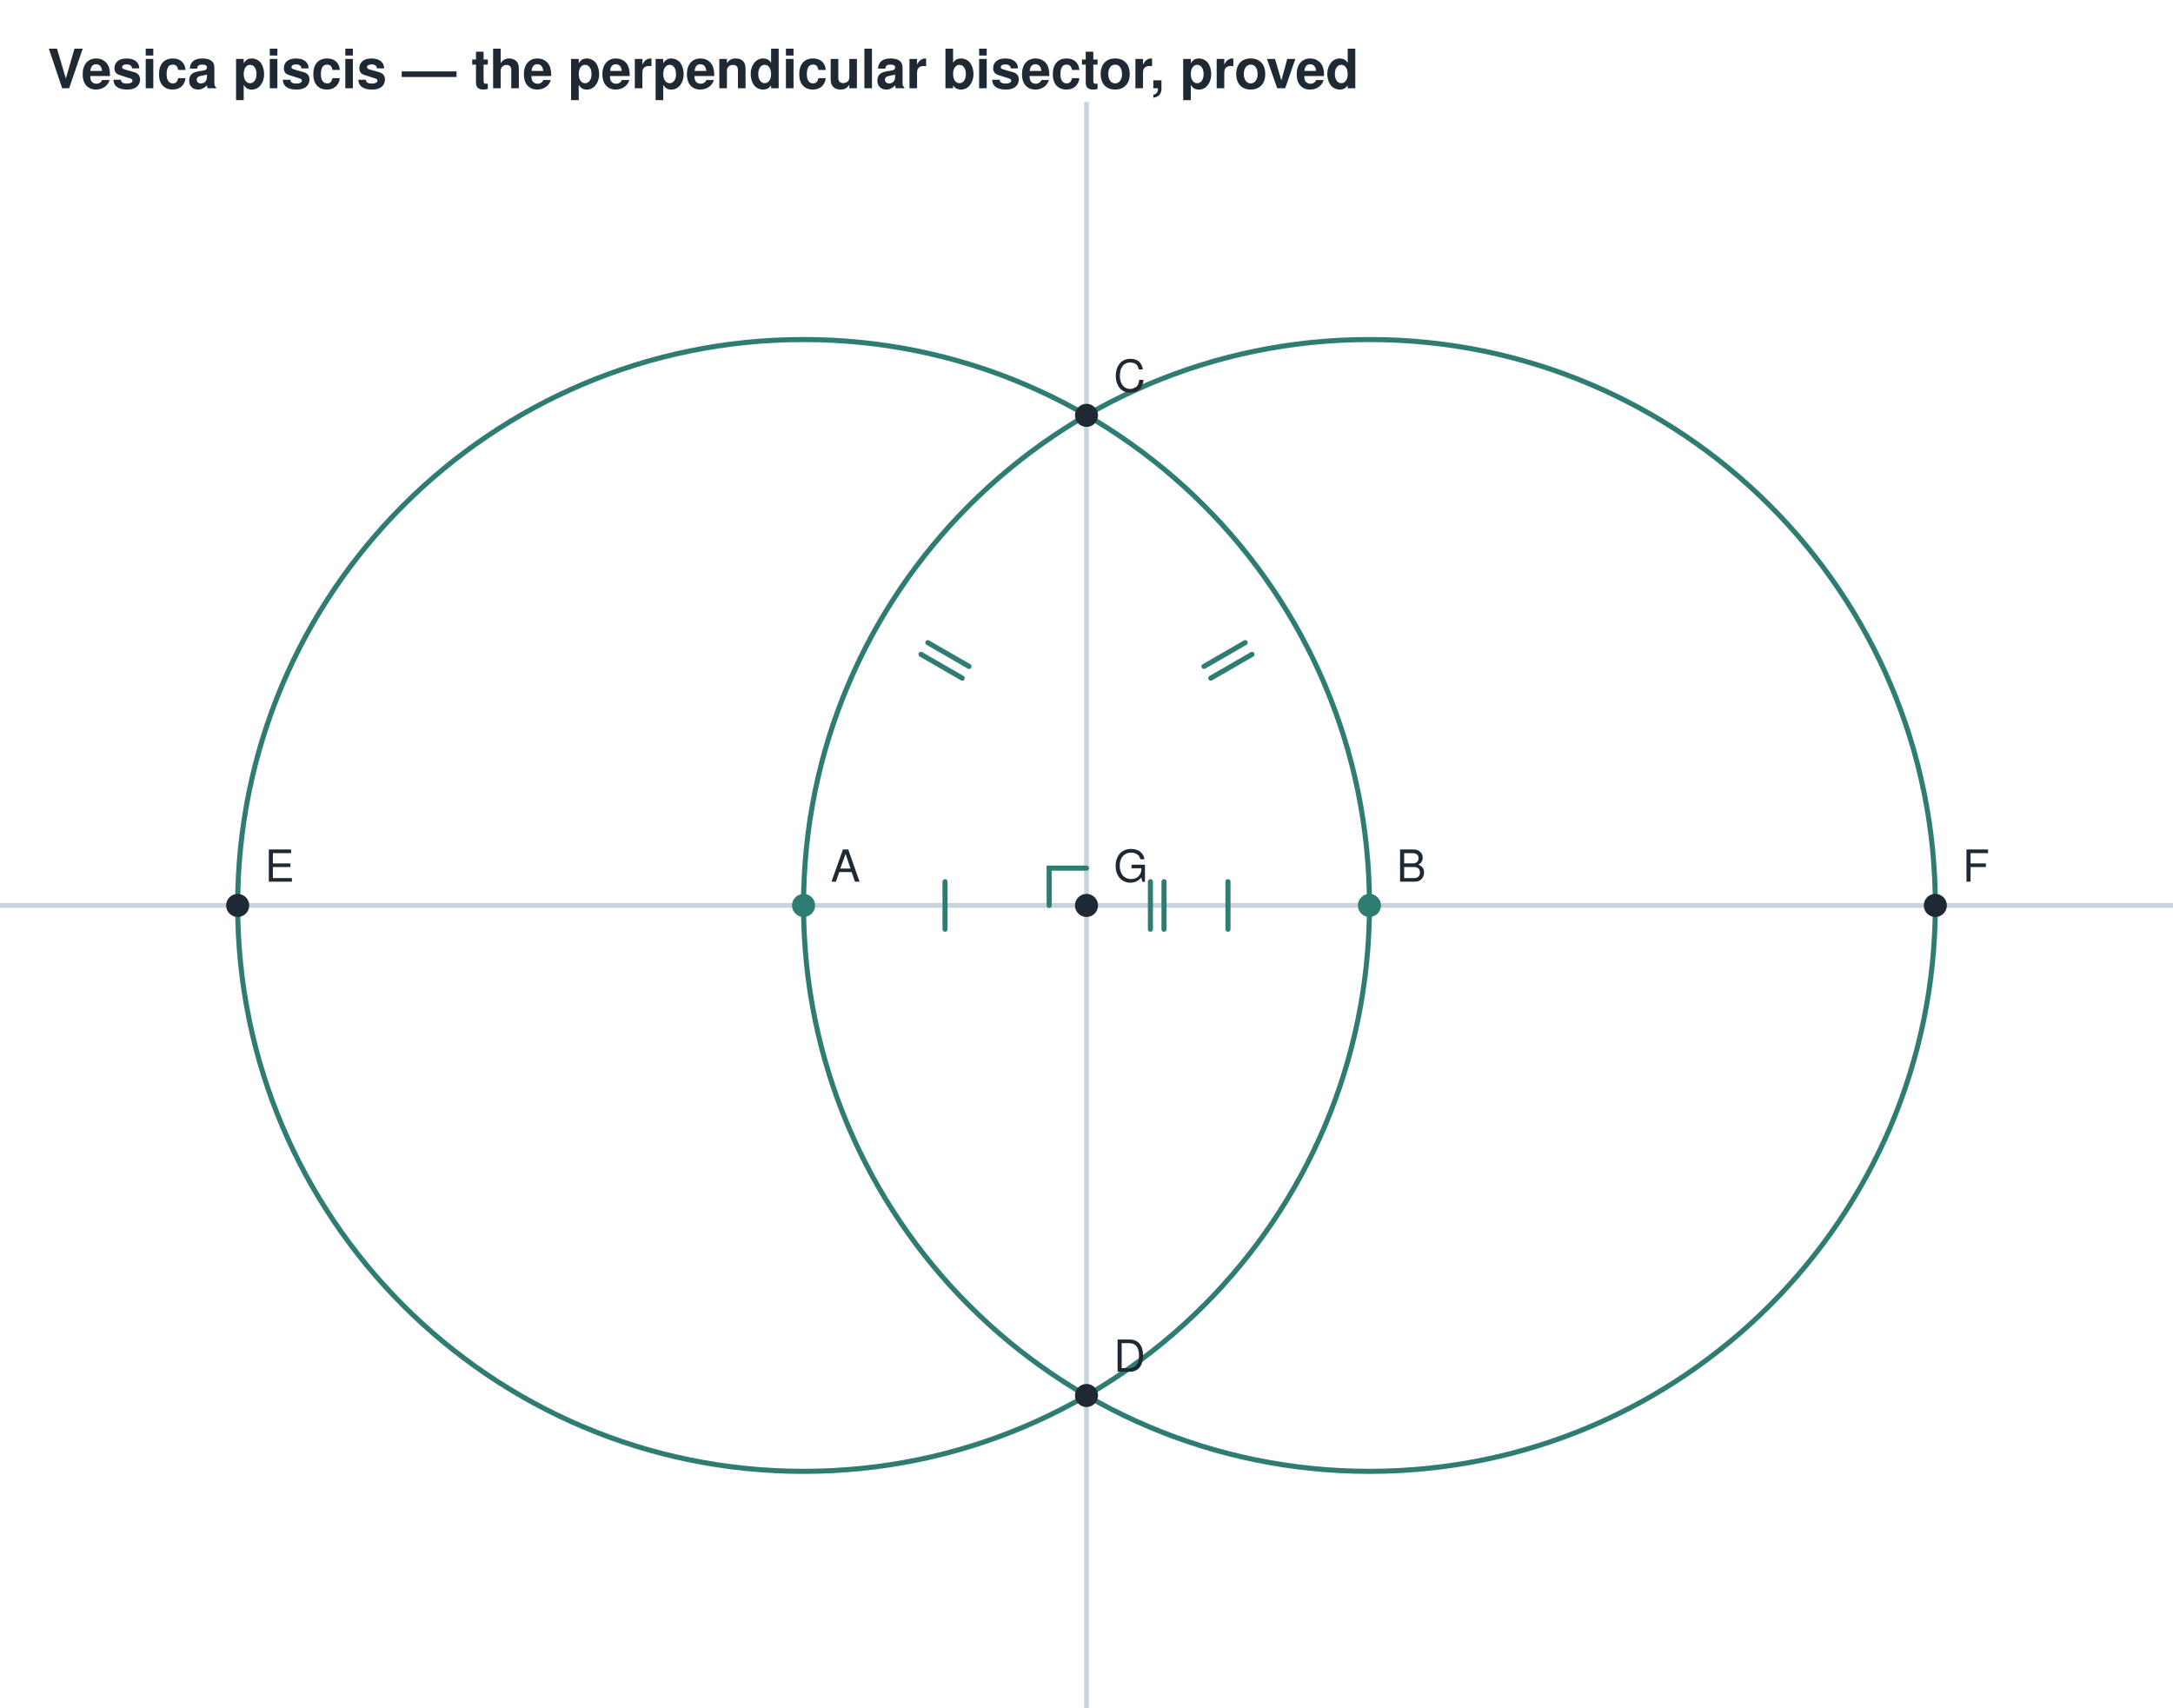
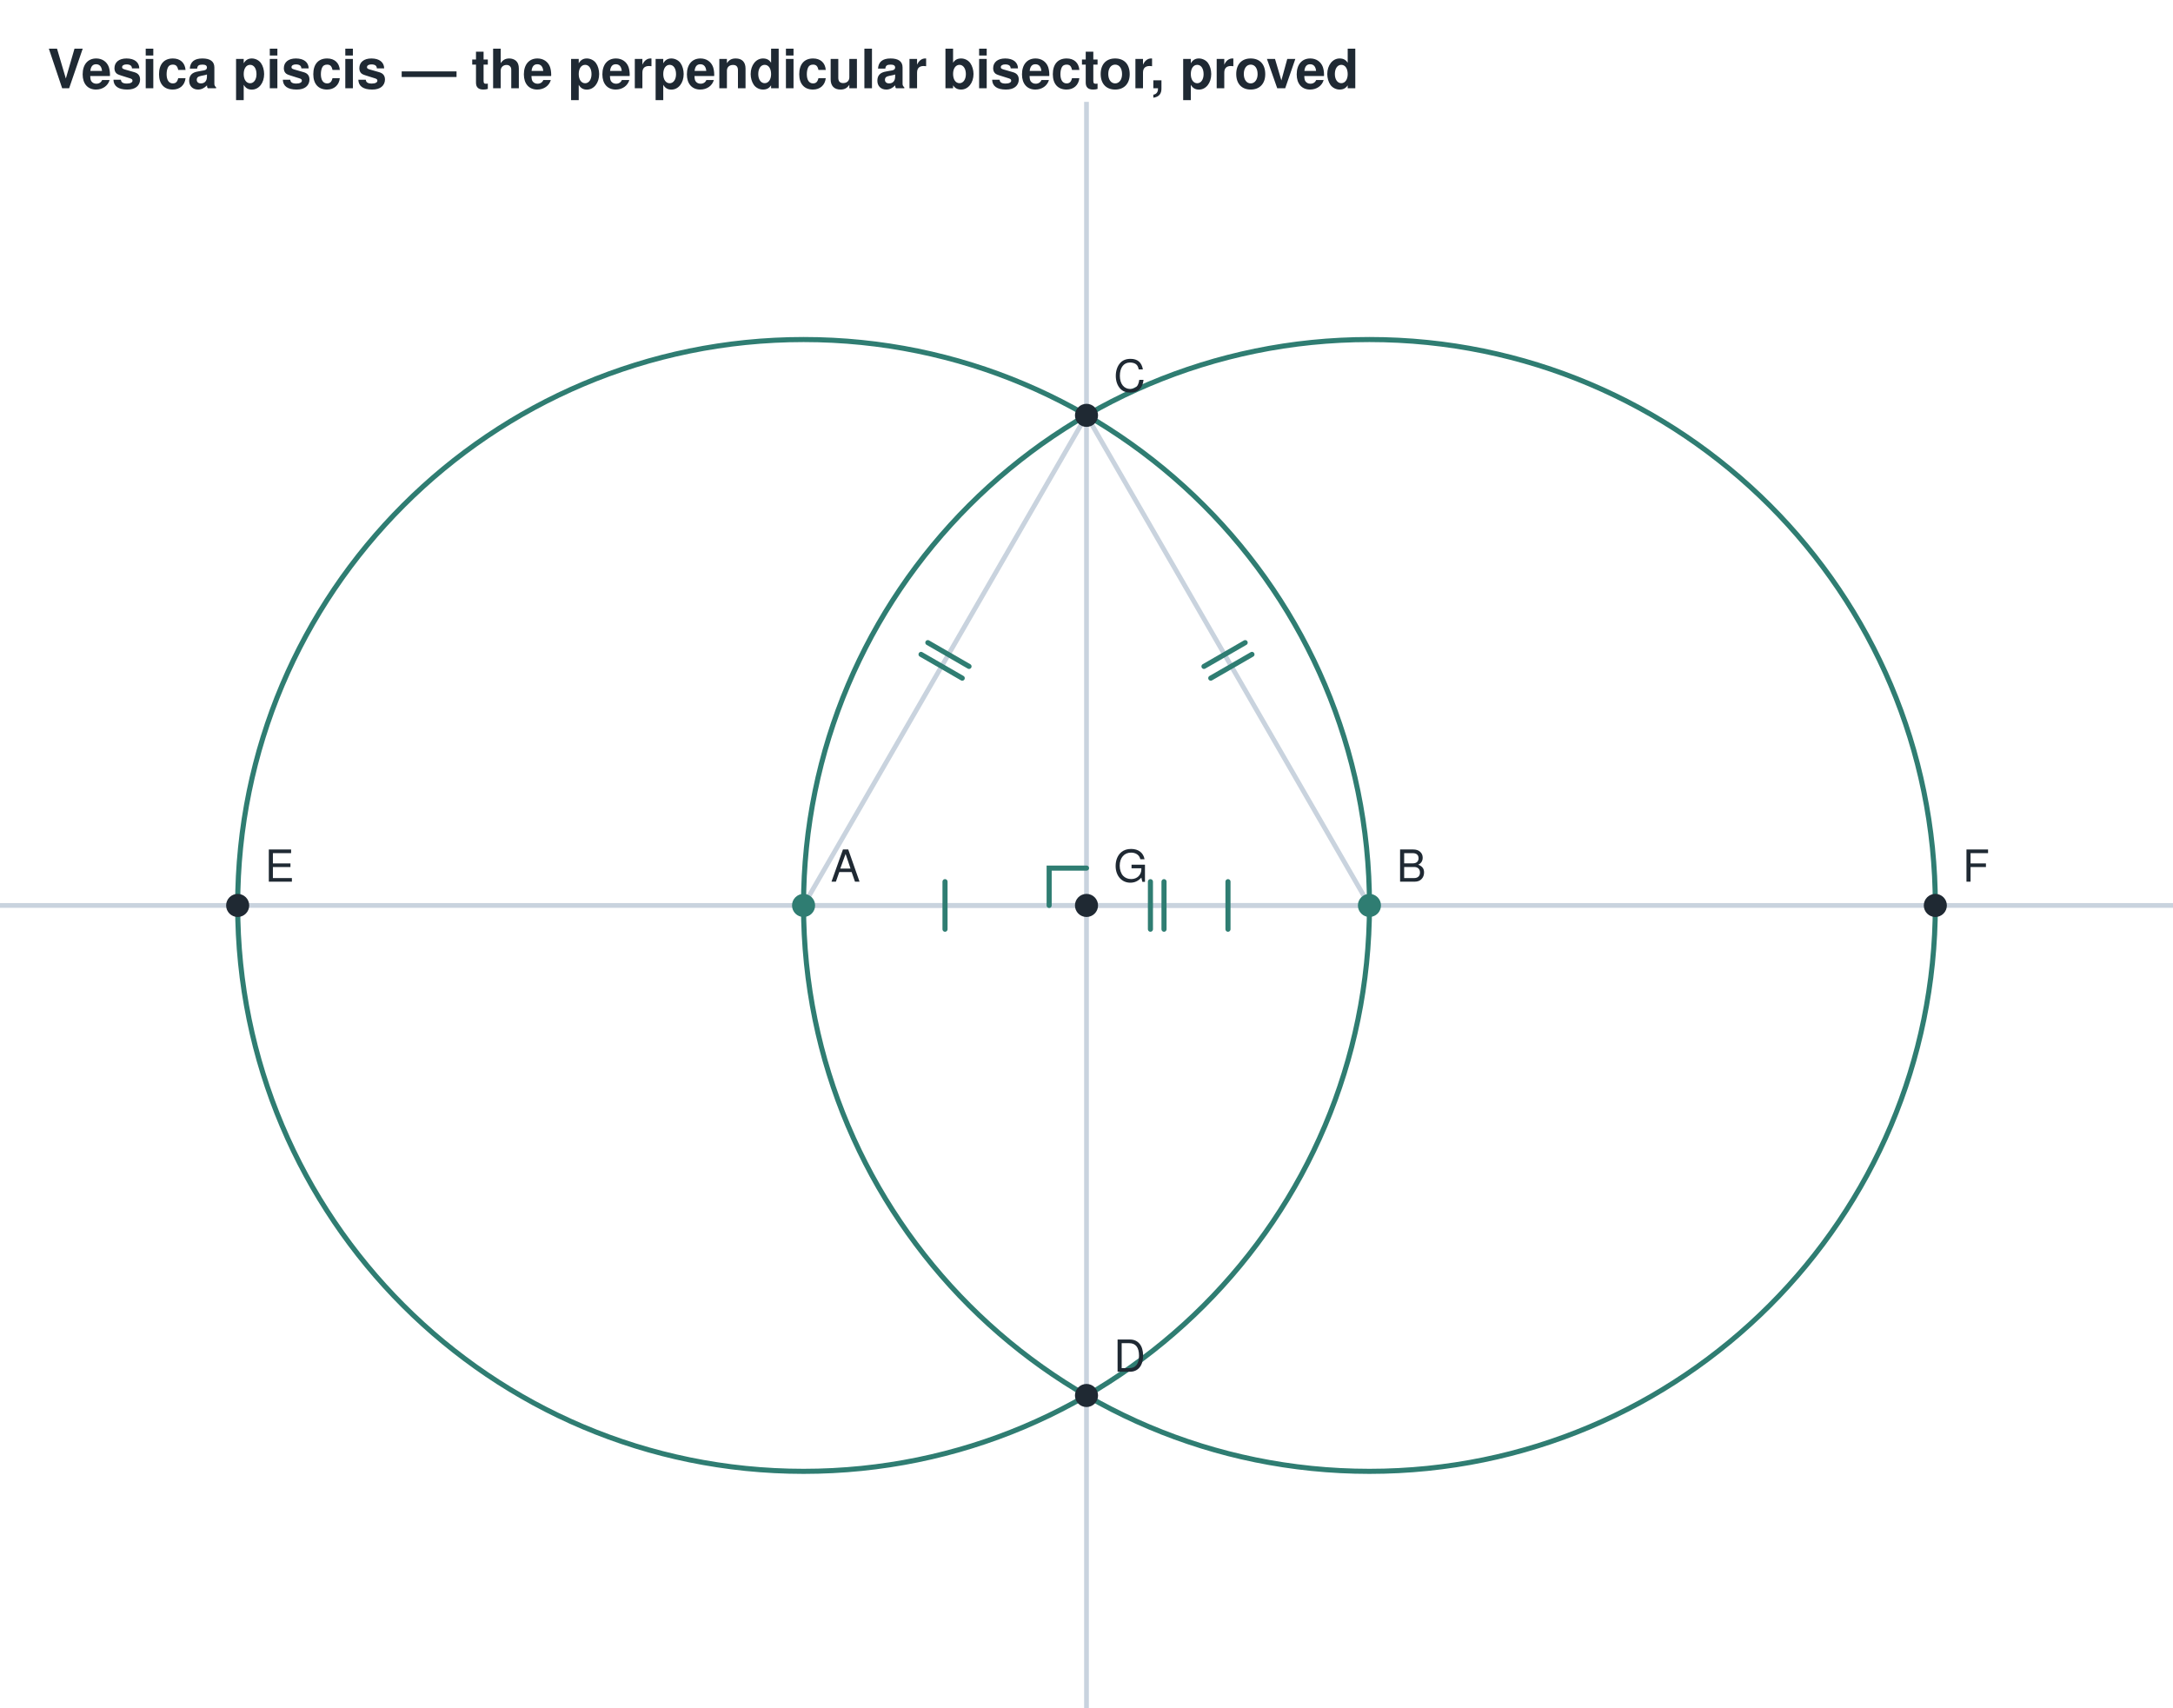
<svg xmlns="http://www.w3.org/2000/svg" width="640" height="503" viewBox="0 0 640 503" class="diagram construction">
  <defs>
    <style>
.gc-line{stroke:#c9d3de;stroke-width:1.4;fill:none}
.gc-circle{stroke:#2f7d72;stroke-width:1.5;fill:none}
.gc-guide{stroke:#6b7a8d;stroke-width:1.1;fill:none;stroke-dasharray:5 4;opacity:0.75}
.gc-point{fill:#1f2933;stroke:none}
.gc-given{fill:#2f7d72;stroke:none}
.gc-label{font-size:13.0px;fill:#1f2933}
.gc-title{font-size:16.0px;font-weight:600;fill:#1f2933}
.gc-mark{stroke:#2f7d72;stroke-width:1.5;fill:none;stroke-linecap:round}
text{font-family:'Noto Sans SC',Helvetica,Arial,sans-serif}
</style>
  </defs>
  <text x="14.0" y="26.0" class="gc-title">Vesica piscis — the perpendicular bisector, proved</text>
  <circle cx="236.67" cy="266.67" r="166.67" class="gc-circle" />
  <circle cx="403.33" cy="266.67" r="166.67" class="gc-circle" />
  <path d="M 320.00 503.33 L 320.00 30.00" class="gc-line" />
  <path d="M 0.00 266.67 L 640.00 266.67" class="gc-line" />
+   <path d="M 236.67 266.67 L 403.33 266.67 L 320.00 122.33 Z" class="gc-line" />
  <circle cx="236.67" cy="266.67" r="3.4" class="gc-given" />
  <text x="244.67" y="259.67" text-anchor="start" class="gc-label">A</text>
  <circle cx="403.33" cy="266.67" r="3.4" class="gc-given" />
  <text x="411.33" y="259.67" text-anchor="start" class="gc-label">B</text>
  <circle cx="320.0" cy="122.33" r="3.4" class="gc-point" />
  <text x="328.0" y="115.33" text-anchor="start" class="gc-label">C</text>
  <circle cx="320.0" cy="411.0" r="3.4" class="gc-point" />
  <text x="328.0" y="404.0" text-anchor="start" class="gc-label">D</text>
  <circle cx="70.0" cy="266.67" r="3.4" class="gc-point" />
  <text x="78.0" y="259.67" text-anchor="start" class="gc-label">E</text>
  <circle cx="570.0" cy="266.67" r="3.4" class="gc-point" />
  <text x="578.0" y="259.67" text-anchor="start" class="gc-label">F</text>
  <circle cx="320.0" cy="266.67" r="3.4" class="gc-point" />
  <text x="328.0" y="259.67" text-anchor="start" class="gc-label">G</text>
  <path d="M 320.00 255.67 L 309.00 255.67 L 309.00 266.67" class="gc-mark" />
  <path d="M 278.33 259.67 L 278.33 273.67" class="gc-mark" />
  <path d="M 361.67 259.67 L 361.67 273.67" class="gc-mark" />
  <path d="M 338.83 259.67 L 338.83 273.67" class="gc-mark" />
  <path d="M 342.83 259.67 L 342.83 273.67" class="gc-mark" />
  <path d="M 271.27 192.73 L 283.40 199.73" class="gc-mark" />
  <path d="M 273.27 189.27 L 285.40 196.27" class="gc-mark" />
  <path d="M 356.60 199.73 L 368.73 192.73" class="gc-mark" />
  <path d="M 354.60 196.27 L 366.73 189.27" class="gc-mark" />
</svg>
